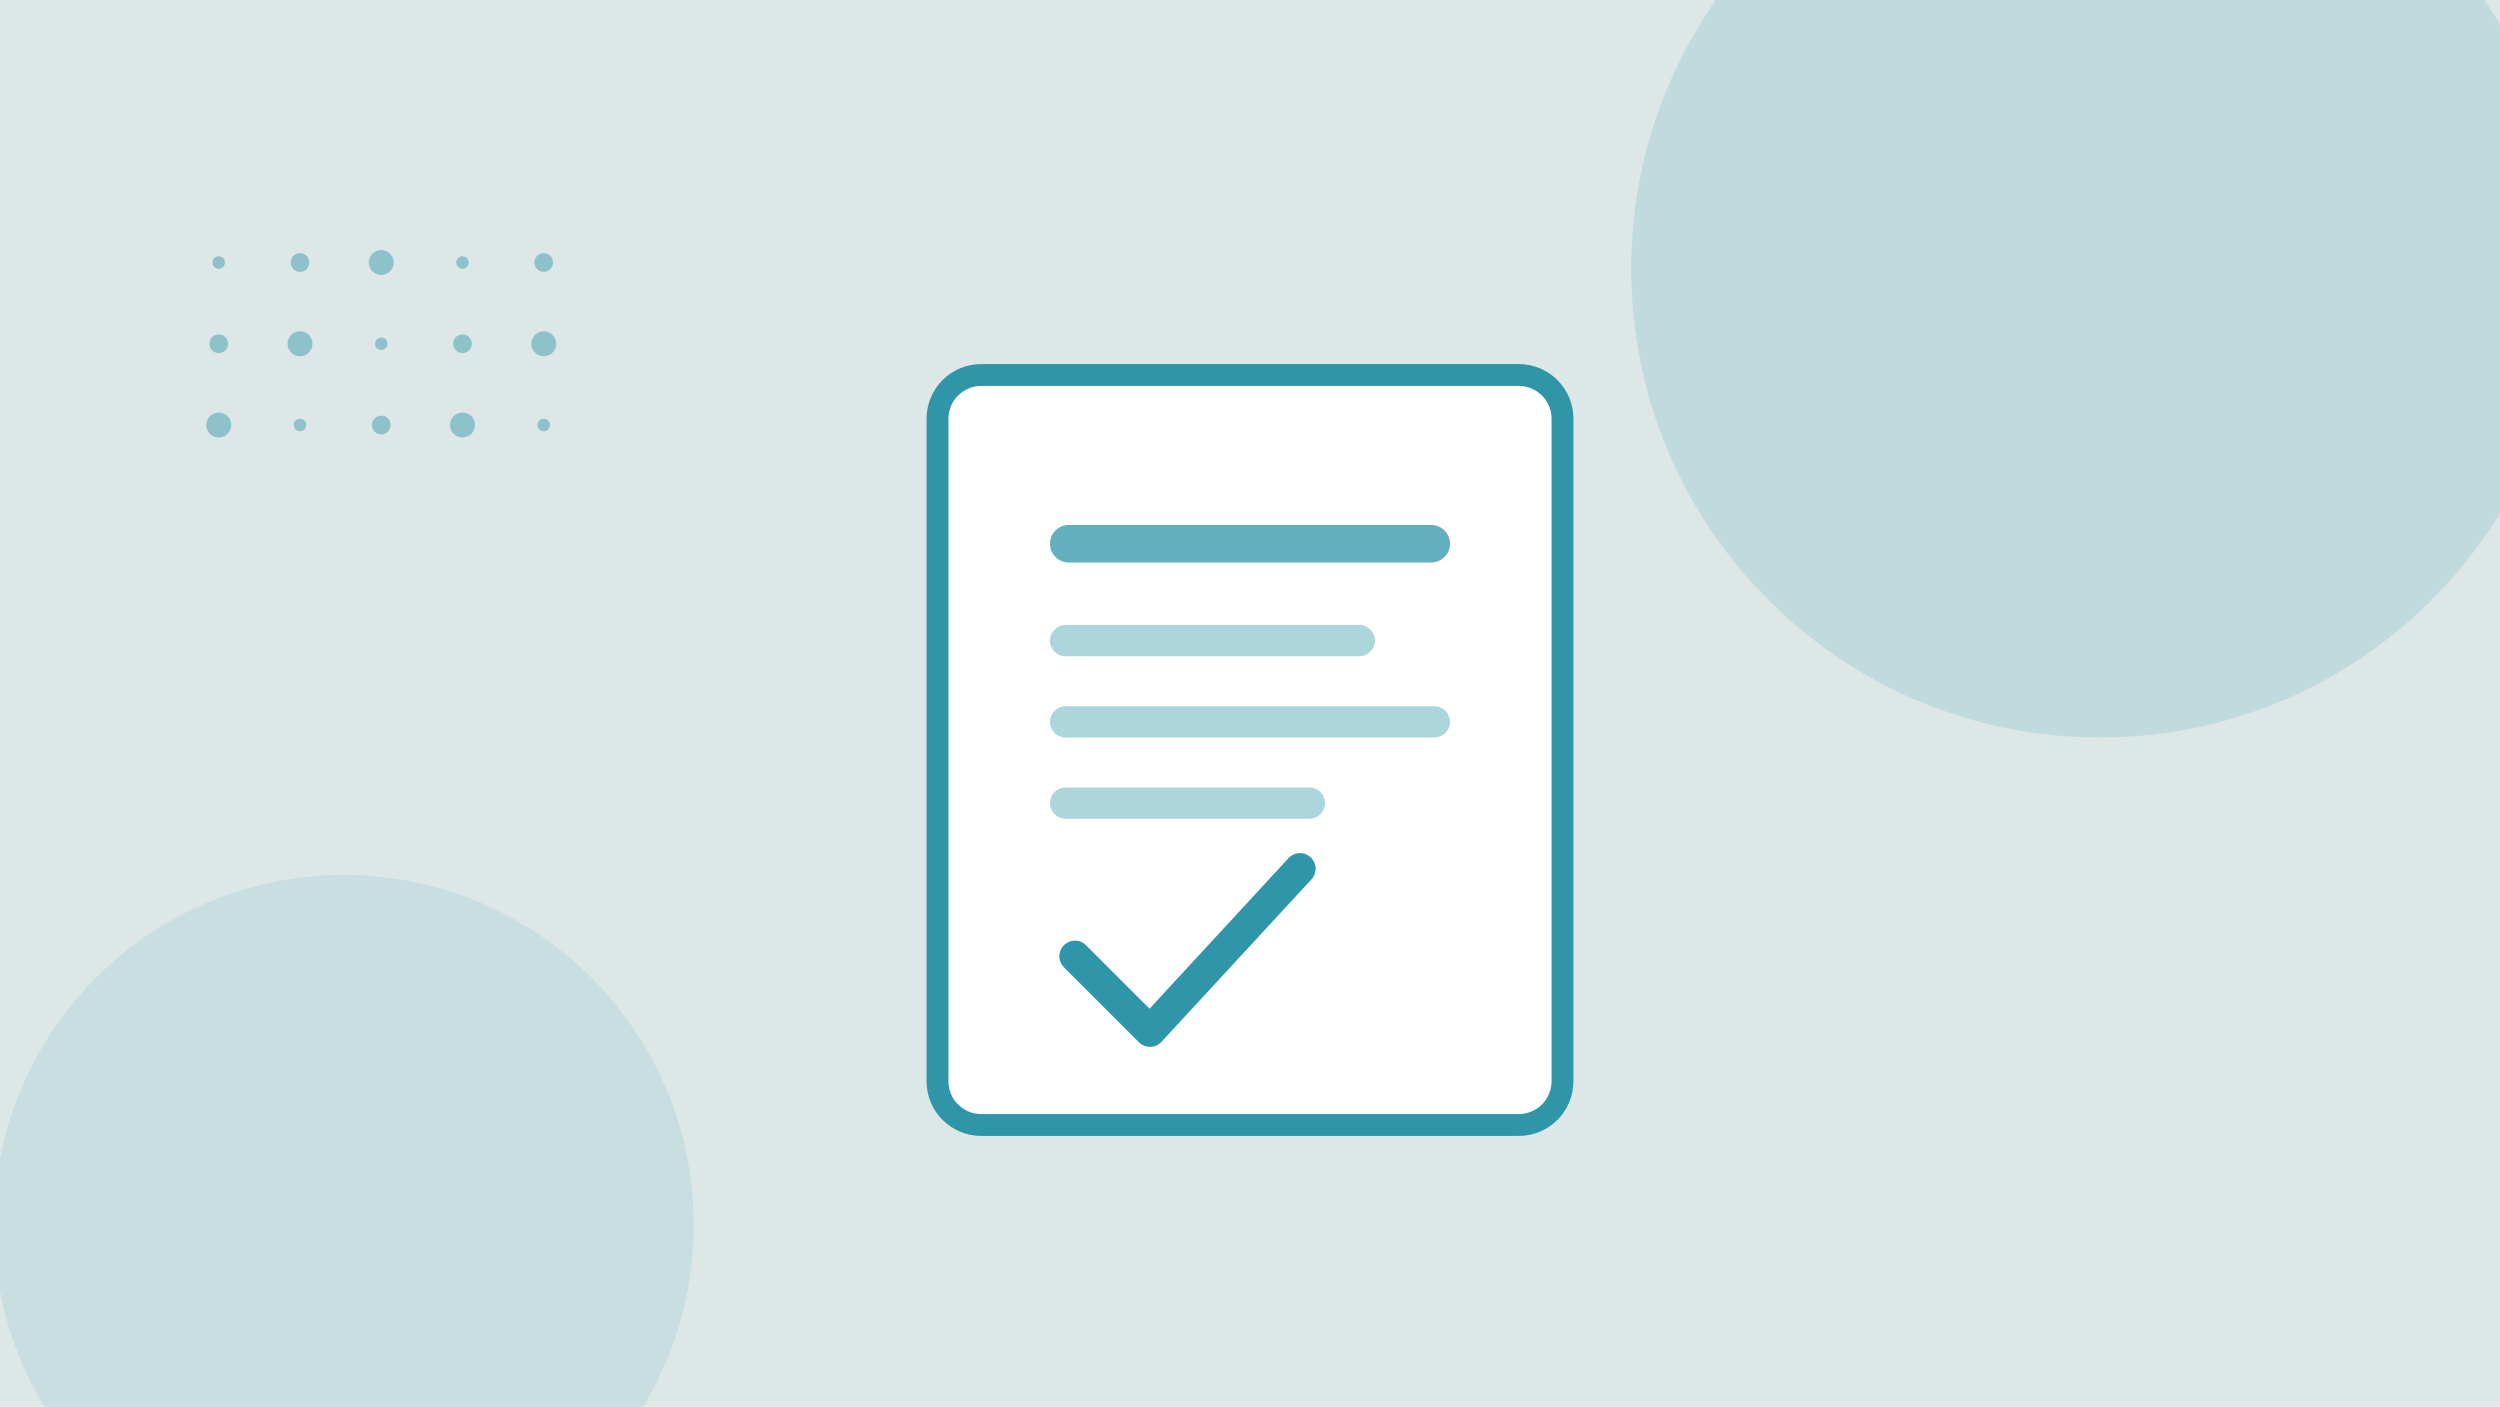
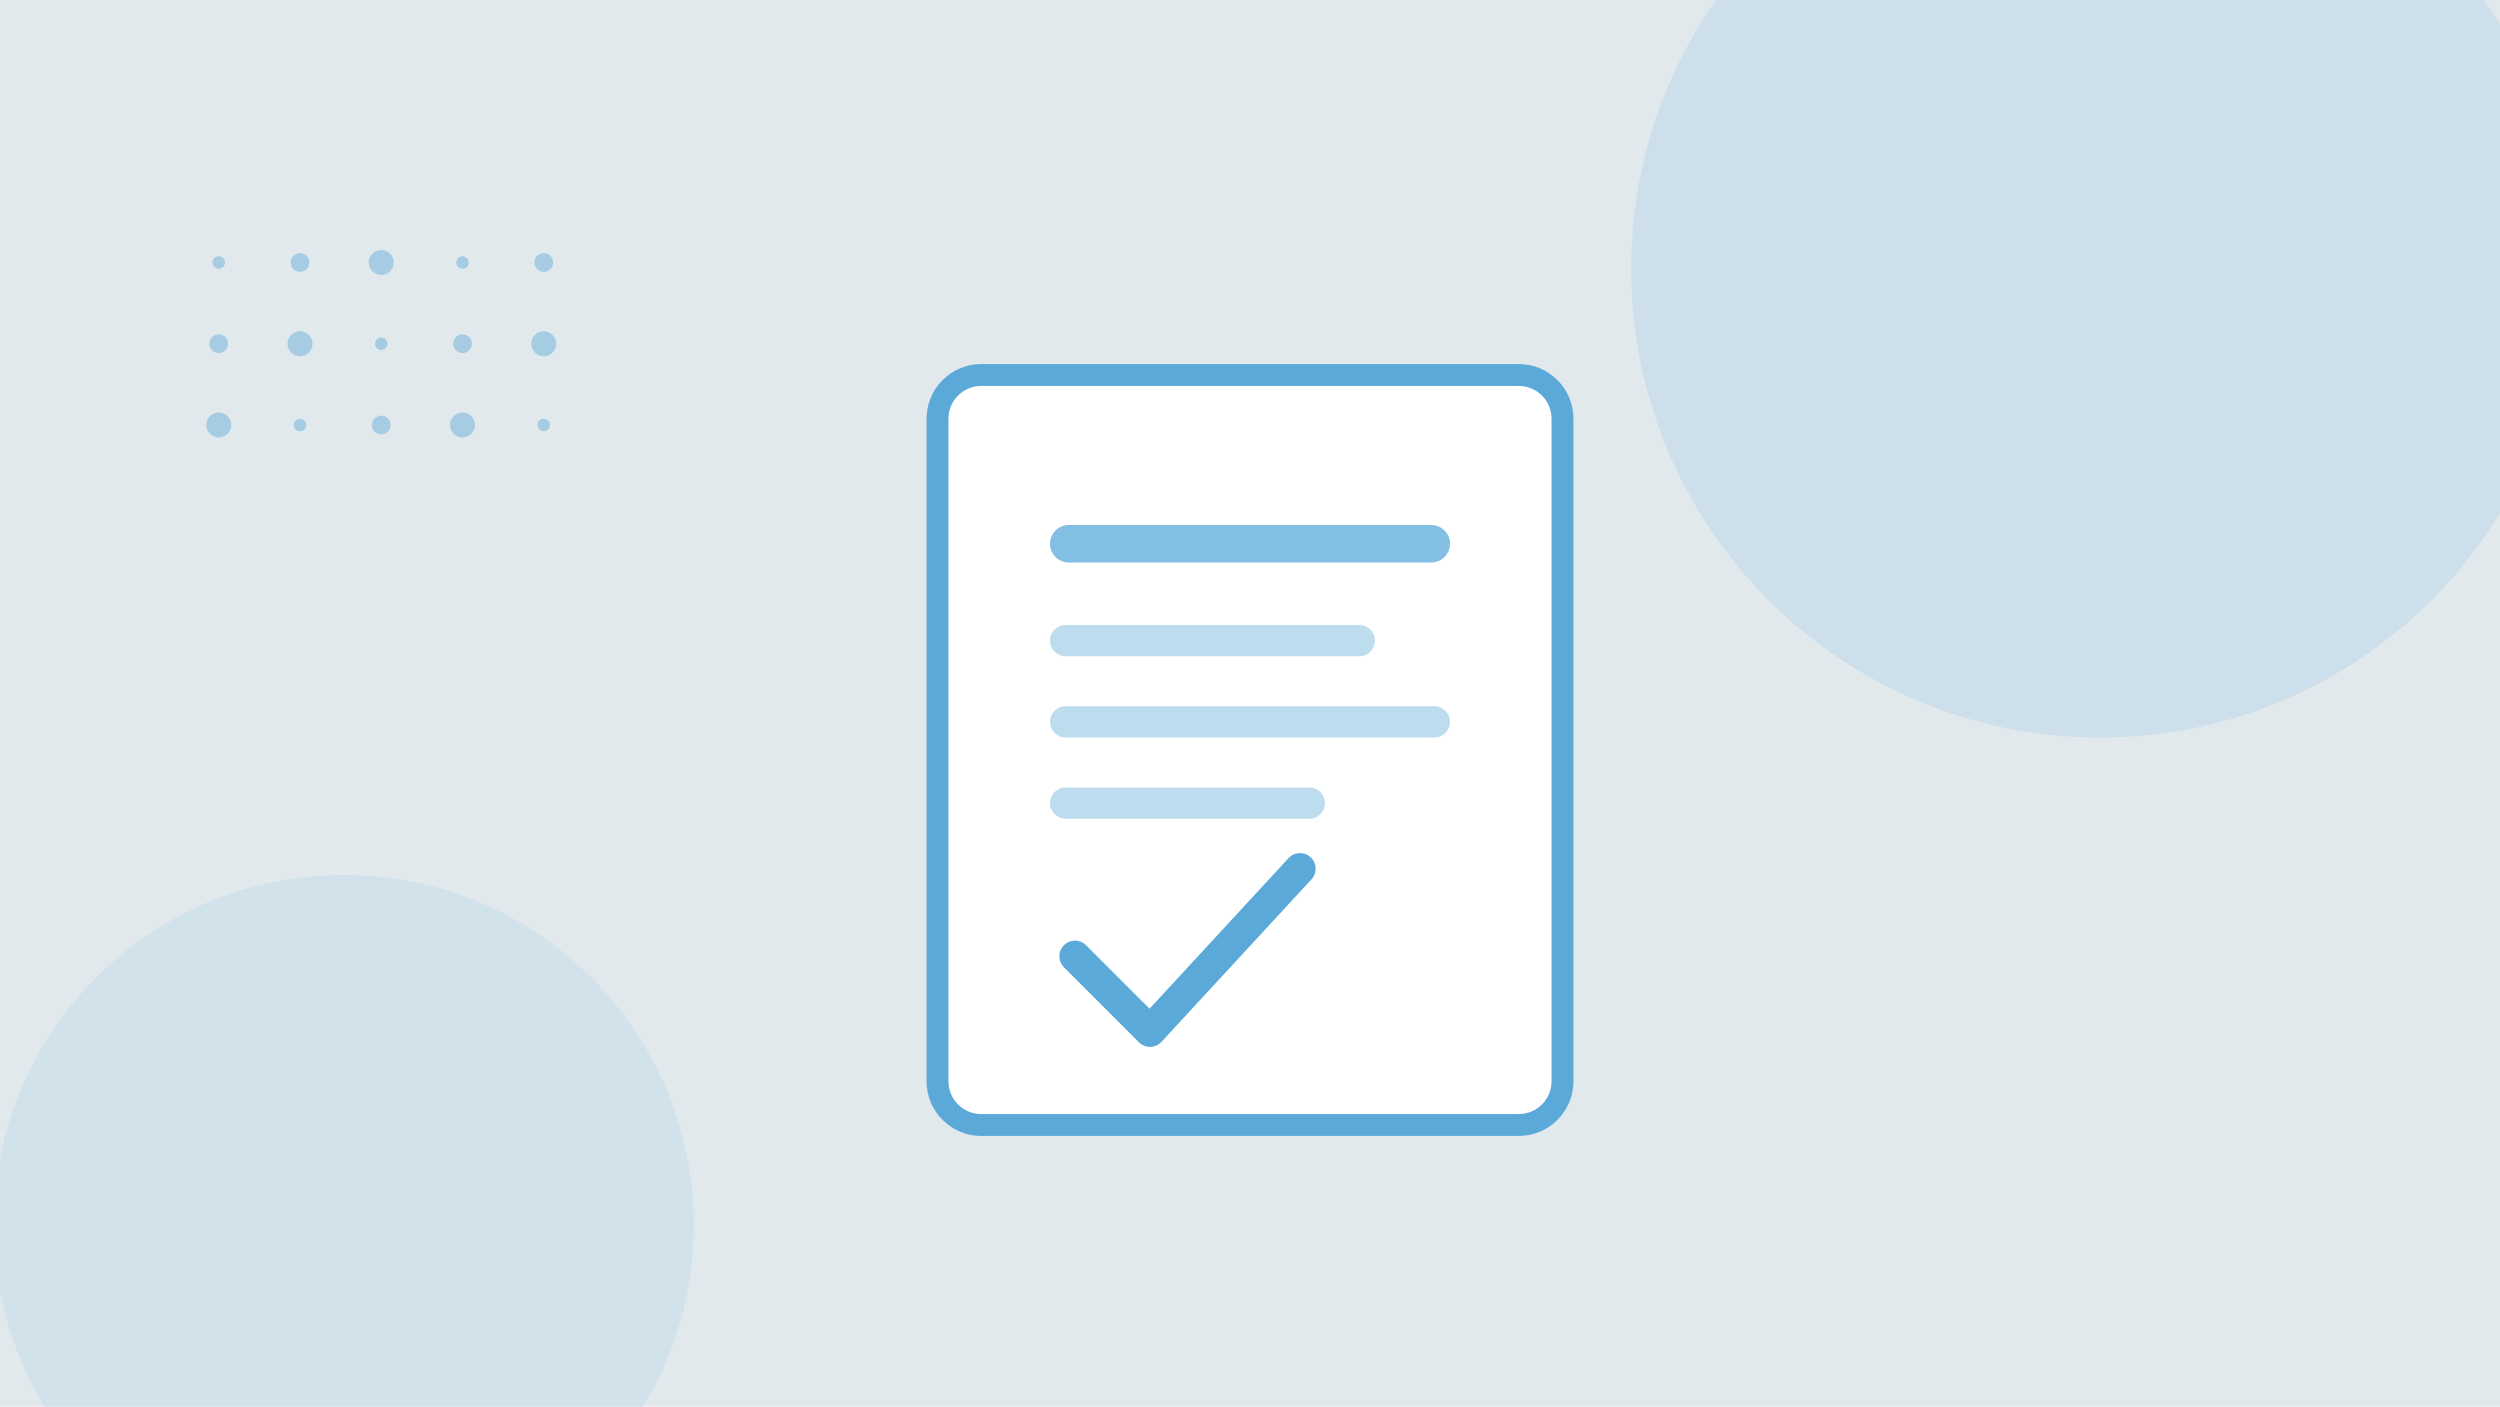
<svg xmlns="http://www.w3.org/2000/svg" viewBox="0 0 800 450" width="800" height="450">
-   <rect width="800" height="450" fill="#2f95a8" opacity=".10" />
-   <circle cx="672" cy="86" r="150" fill="#2f95a8" opacity=".16" />
-   <circle cx="110" cy="392" r="112" fill="#2f95a8" opacity=".12" />
-   <circle cx="70" cy="84" r="2" fill="#2f95a8" opacity=".45" />
-   <circle cx="96" cy="84" r="3" fill="#2f95a8" opacity=".45" />
-   <circle cx="122" cy="84" r="4" fill="#2f95a8" opacity=".45" />
-   <circle cx="148" cy="84" r="2" fill="#2f95a8" opacity=".45" />
-   <circle cx="174" cy="84" r="3" fill="#2f95a8" opacity=".45" />
-   <circle cx="70" cy="110" r="3" fill="#2f95a8" opacity=".45" />
-   <circle cx="96" cy="110" r="4" fill="#2f95a8" opacity=".45" />
-   <circle cx="122" cy="110" r="2" fill="#2f95a8" opacity=".45" />
-   <circle cx="148" cy="110" r="3" fill="#2f95a8" opacity=".45" />
-   <circle cx="174" cy="110" r="4" fill="#2f95a8" opacity=".45" />
-   <circle cx="70" cy="136" r="4" fill="#2f95a8" opacity=".45" />
-   <circle cx="96" cy="136" r="2" fill="#2f95a8" opacity=".45" />
-   <circle cx="122" cy="136" r="3" fill="#2f95a8" opacity=".45" />
-   <circle cx="148" cy="136" r="4" fill="#2f95a8" opacity=".45" />
-   <circle cx="174" cy="136" r="2" fill="#2f95a8" opacity=".45" />
-   <rect x="300" y="120" width="200" height="240" rx="14" fill="#ffffff" stroke="#2f95a8" stroke-width="7" />
-   <rect x="336" y="168" width="128" height="12" rx="6" fill="#2f95a8" opacity=".75" />
-   <rect x="336" y="200" width="104" height="10" rx="5" fill="#2f95a8" opacity=".4" />
-   <rect x="336" y="226" width="128" height="10" rx="5" fill="#2f95a8" opacity=".4" />
-   <rect x="336" y="252" width="88" height="10" rx="5" fill="#2f95a8" opacity=".4" />
-   <path d="M344 306l24 24 48-52" fill="none" stroke="#2f95a8" stroke-width="10" stroke-linecap="round" stroke-linejoin="round" />
+   <rect width="800" height="450" fill="#5aa9d8" opacity=".10" />
+   <circle cx="672" cy="86" r="150" fill="#5aa9d8" opacity=".16" />
+   <circle cx="110" cy="392" r="112" fill="#5aa9d8" opacity=".12" />
+   <circle cx="70" cy="84" r="2" fill="#5aa9d8" opacity=".45" />
+   <circle cx="96" cy="84" r="3" fill="#5aa9d8" opacity=".45" />
+   <circle cx="122" cy="84" r="4" fill="#5aa9d8" opacity=".45" />
+   <circle cx="148" cy="84" r="2" fill="#5aa9d8" opacity=".45" />
+   <circle cx="174" cy="84" r="3" fill="#5aa9d8" opacity=".45" />
+   <circle cx="70" cy="110" r="3" fill="#5aa9d8" opacity=".45" />
+   <circle cx="96" cy="110" r="4" fill="#5aa9d8" opacity=".45" />
+   <circle cx="122" cy="110" r="2" fill="#5aa9d8" opacity=".45" />
+   <circle cx="148" cy="110" r="3" fill="#5aa9d8" opacity=".45" />
+   <circle cx="174" cy="110" r="4" fill="#5aa9d8" opacity=".45" />
+   <circle cx="70" cy="136" r="4" fill="#5aa9d8" opacity=".45" />
+   <circle cx="96" cy="136" r="2" fill="#5aa9d8" opacity=".45" />
+   <circle cx="122" cy="136" r="3" fill="#5aa9d8" opacity=".45" />
+   <circle cx="148" cy="136" r="4" fill="#5aa9d8" opacity=".45" />
+   <circle cx="174" cy="136" r="2" fill="#5aa9d8" opacity=".45" />
+   <rect x="300" y="120" width="200" height="240" rx="14" fill="#ffffff" stroke="#5aa9d8" stroke-width="7" />
+   <rect x="336" y="168" width="128" height="12" rx="6" fill="#5aa9d8" opacity=".75" />
+   <rect x="336" y="200" width="104" height="10" rx="5" fill="#5aa9d8" opacity=".4" />
+   <rect x="336" y="226" width="128" height="10" rx="5" fill="#5aa9d8" opacity=".4" />
+   <rect x="336" y="252" width="88" height="10" rx="5" fill="#5aa9d8" opacity=".4" />
+   <path d="M344 306l24 24 48-52" fill="none" stroke="#5aa9d8" stroke-width="10" stroke-linecap="round" stroke-linejoin="round" />
</svg>
